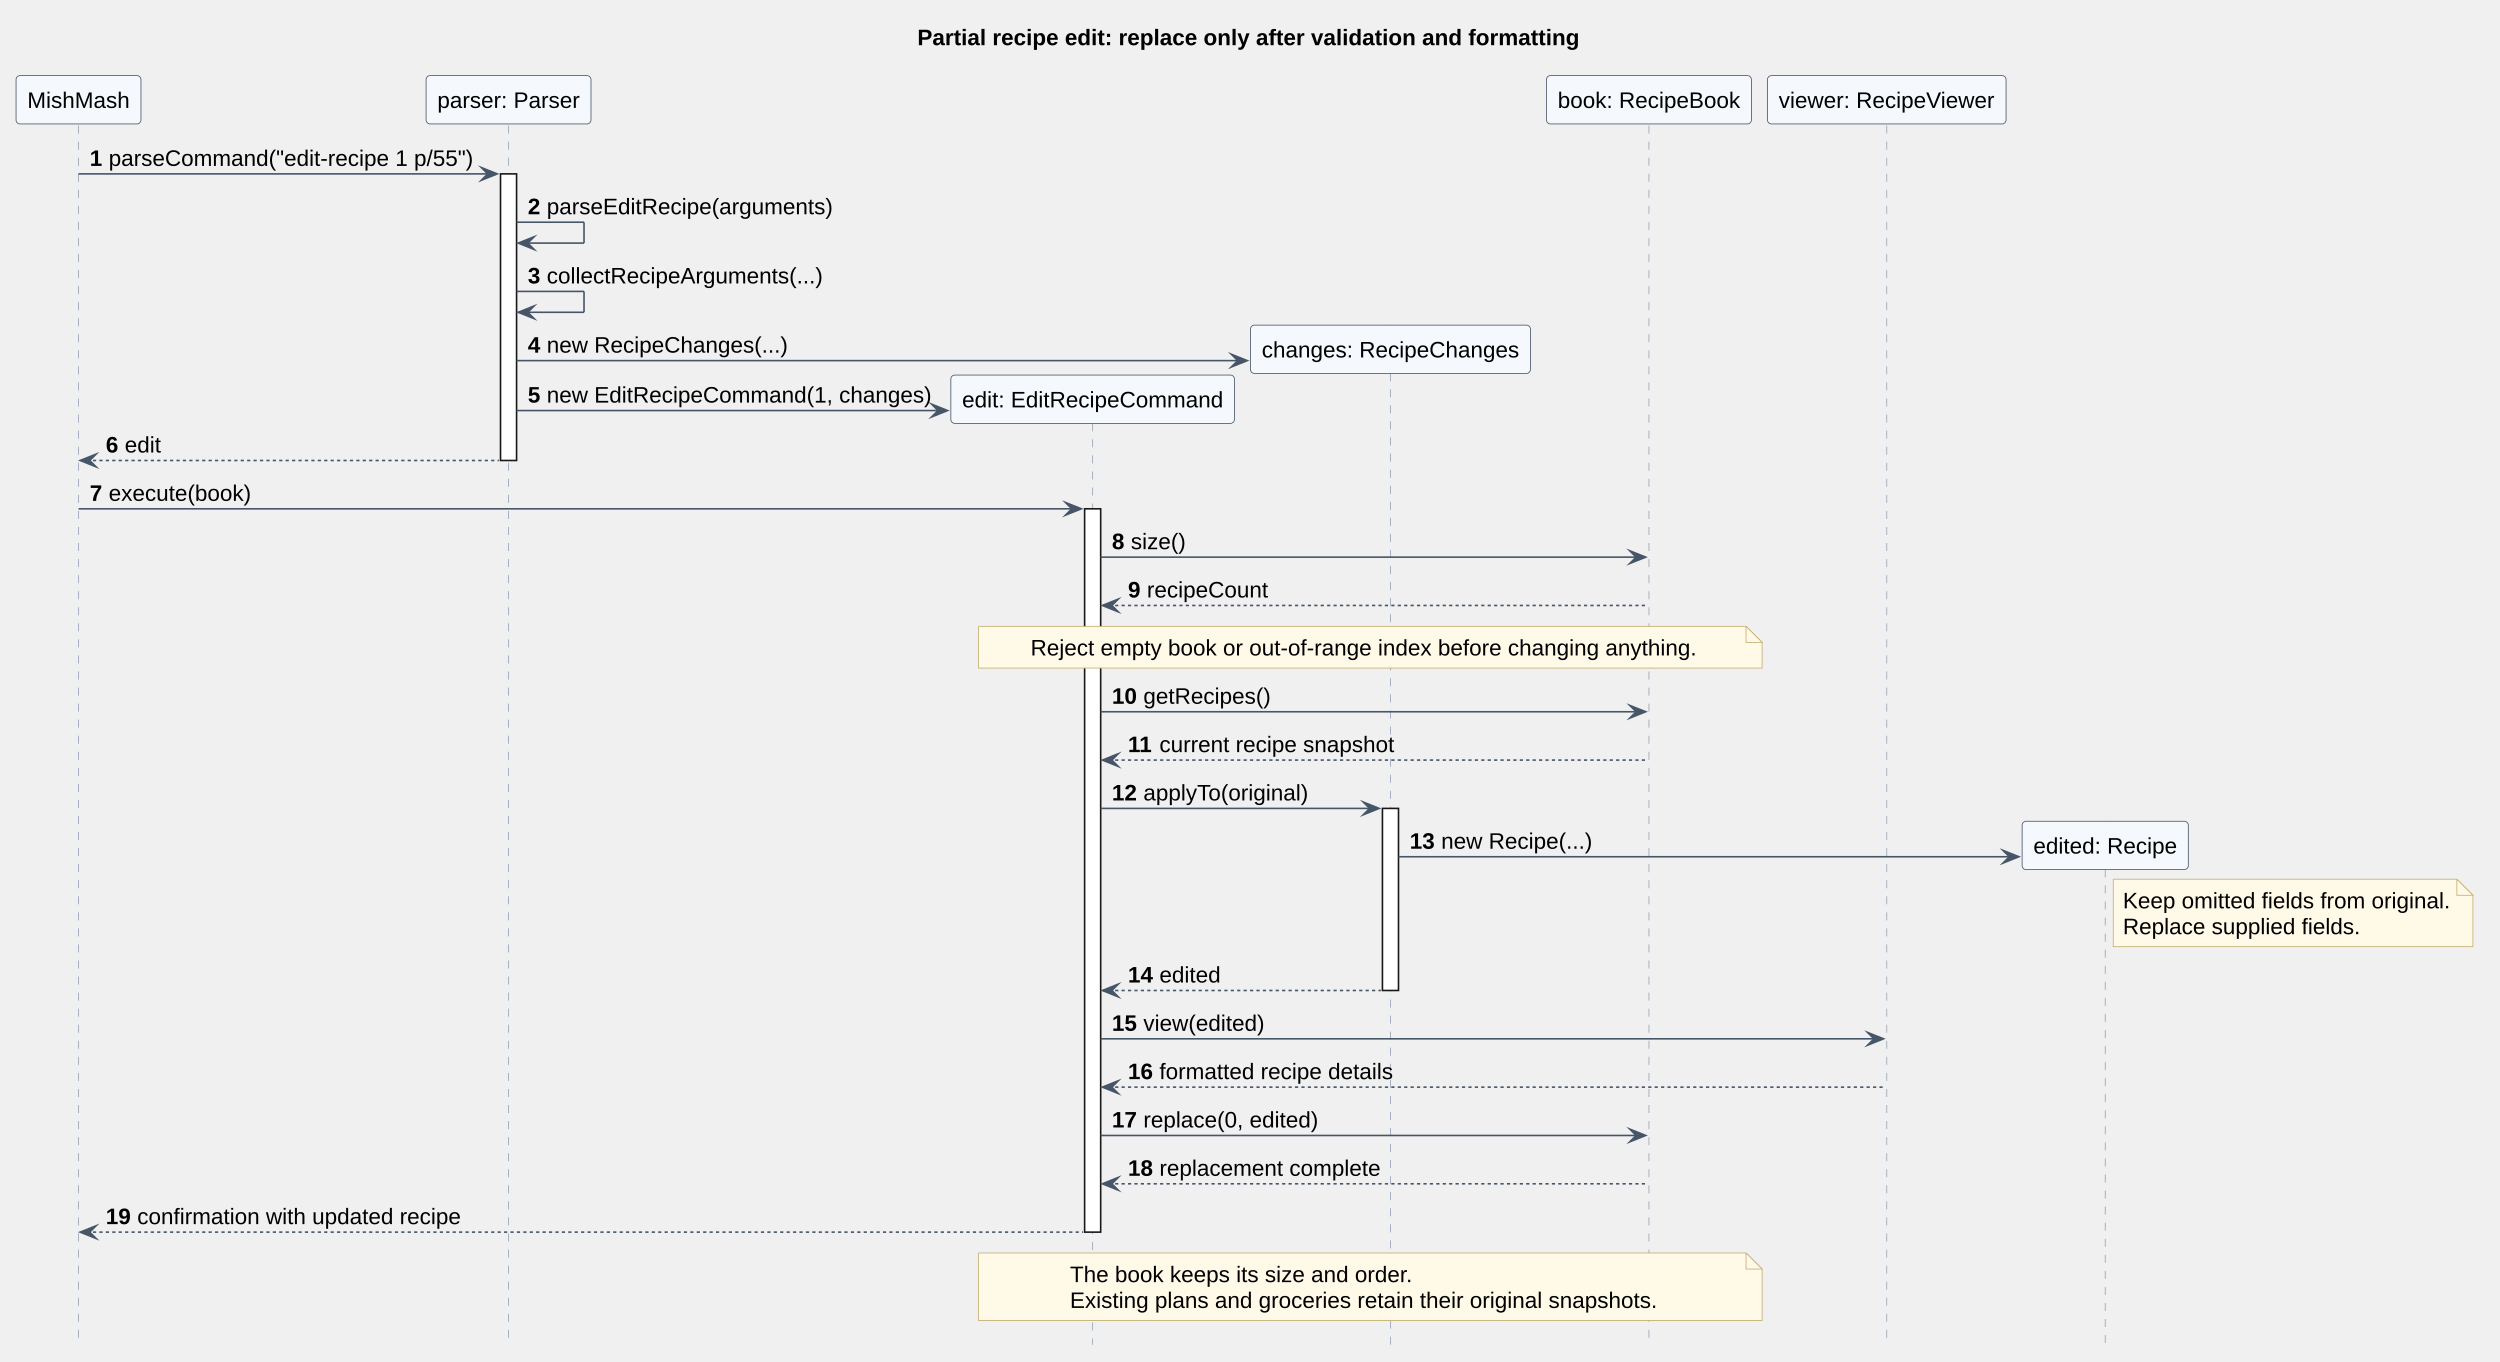
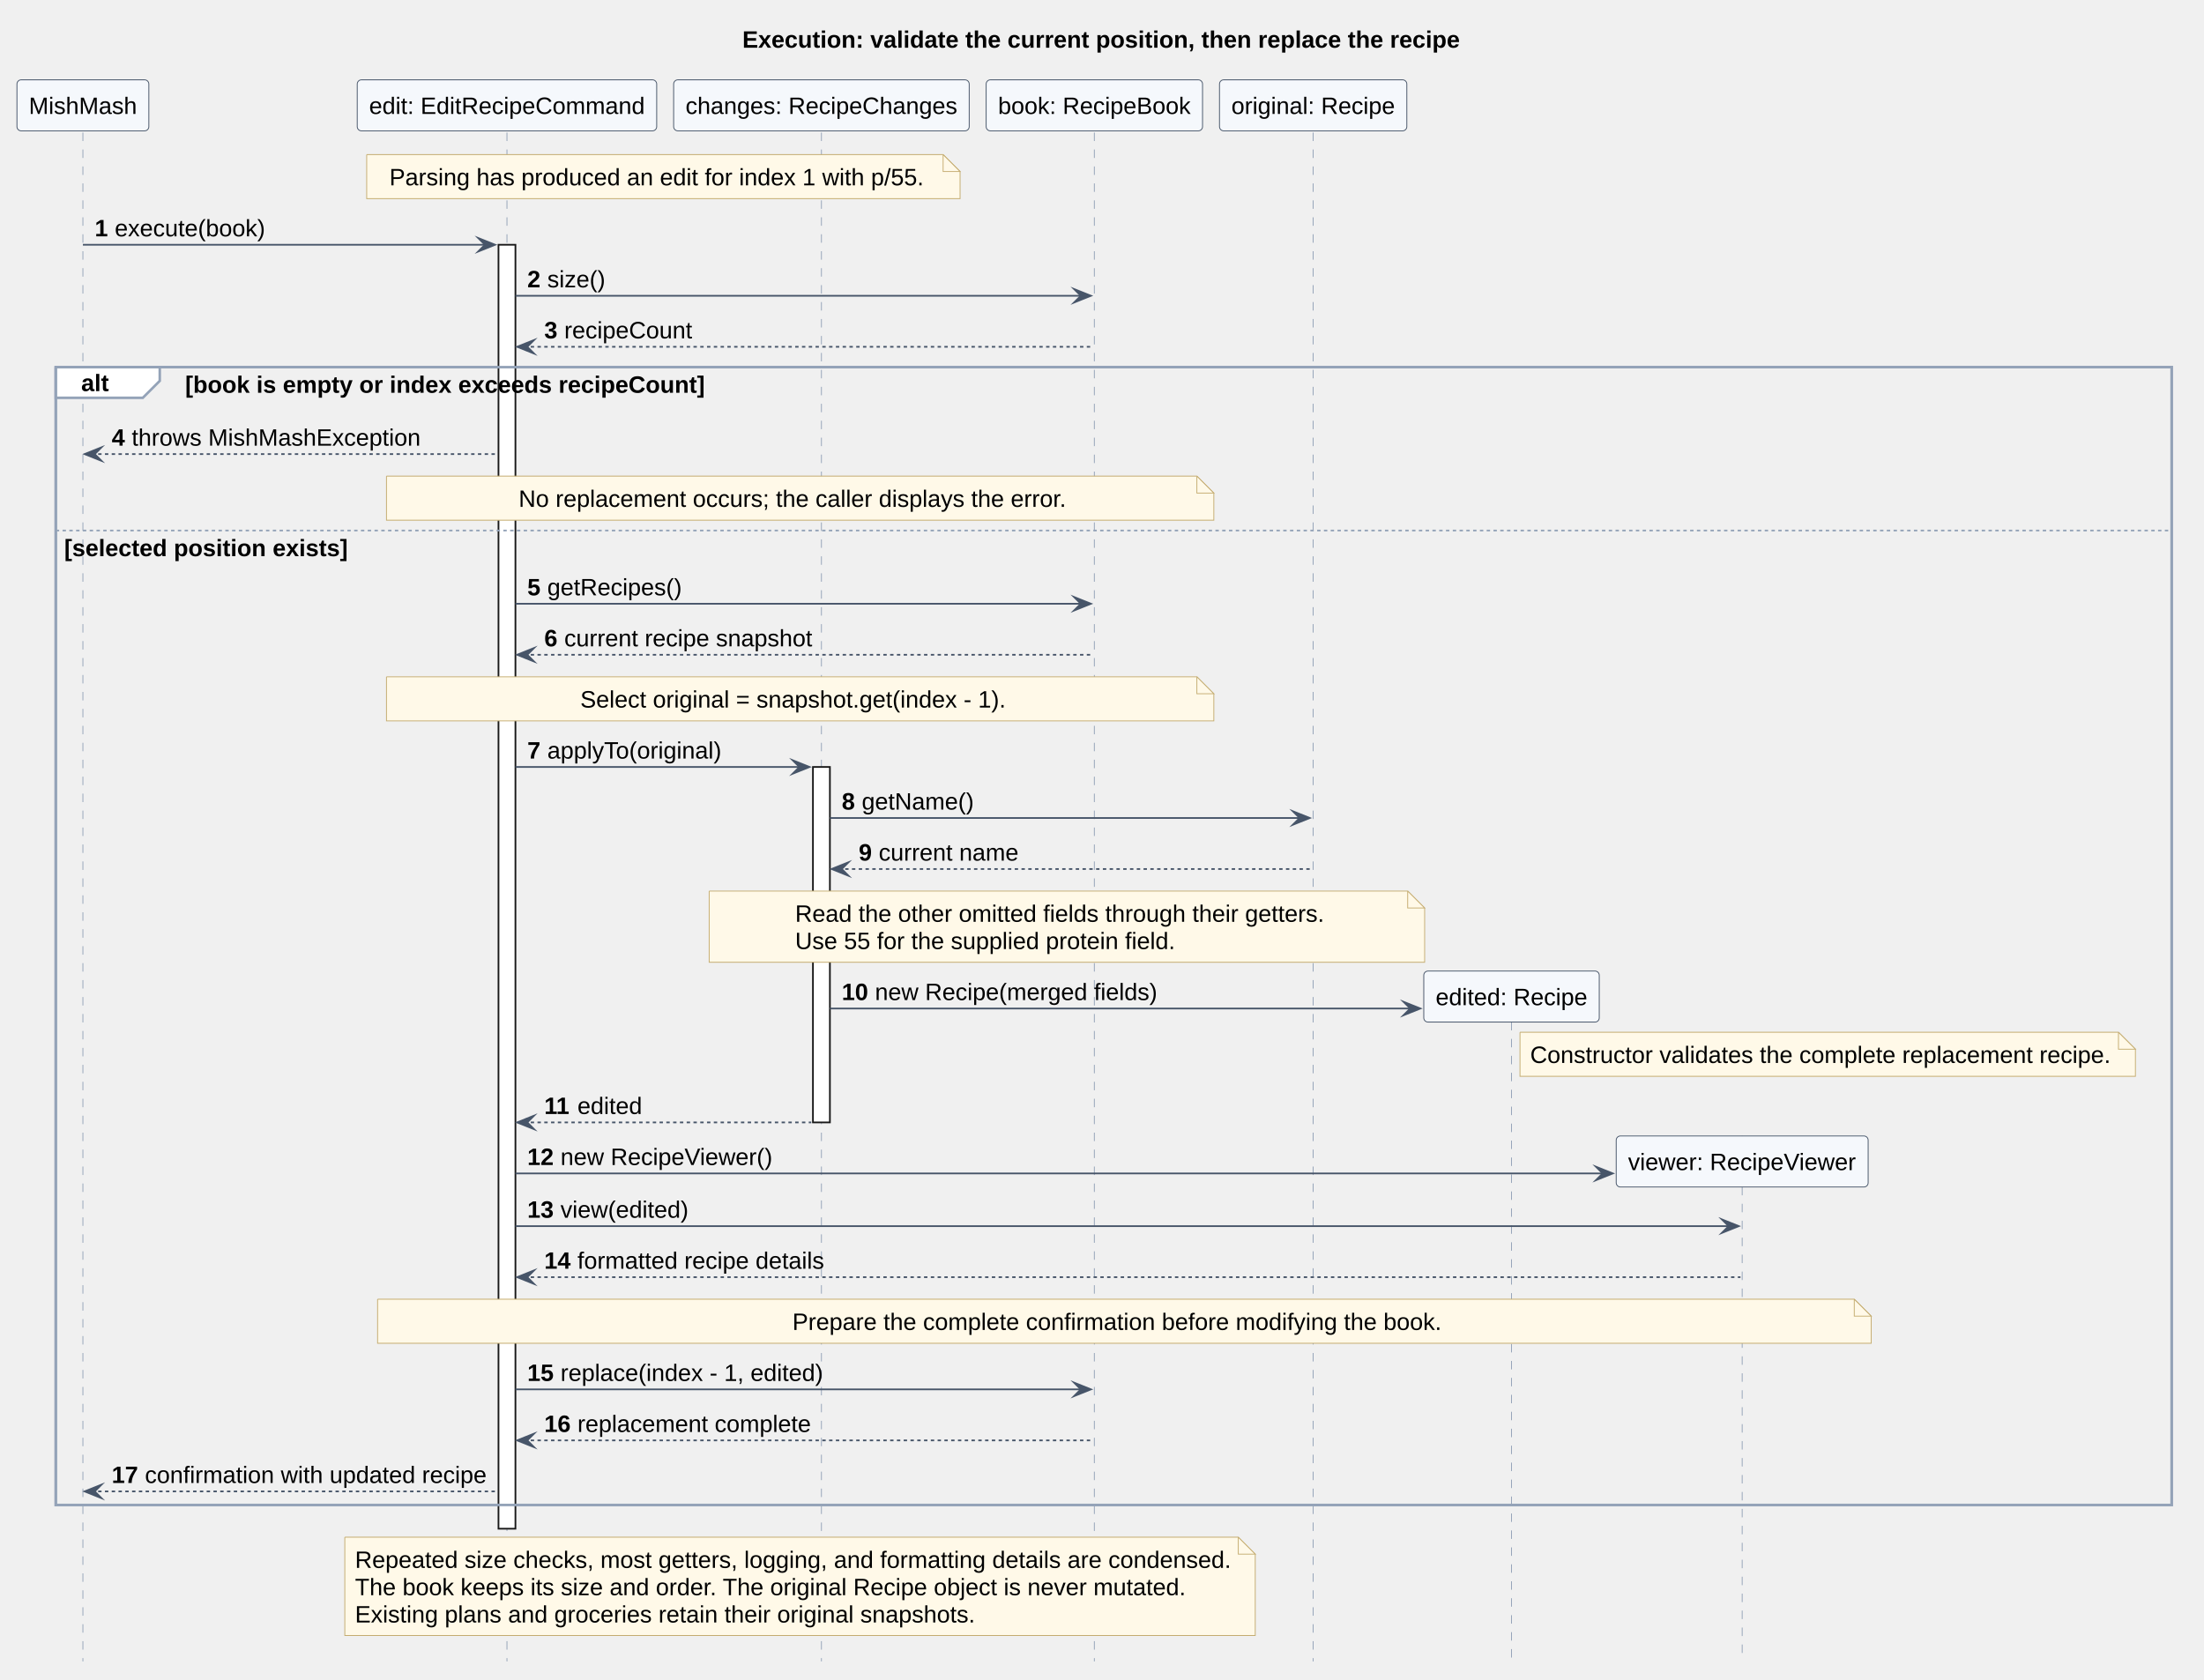
- <svg xmlns="http://www.w3.org/2000/svg" version="1.1" data-diagram-type="SEQUENCE" style="width:1557px;height:848px;background:#FFFFFF;" width="1557px" height="848px" viewBox="0 0 1557 848" zoomAndPan="magnify" preserveAspectRatio="none" contentStyleType="text/css">
+ <svg xmlns="http://www.w3.org/2000/svg" version="1.1" data-diagram-type="SEQUENCE" style="width:1300px;height:991px;background:#FFFFFF;" width="1300px" height="991px" viewBox="0 0 1300 991" zoomAndPan="magnify" preserveAspectRatio="none" contentStyleType="text/css">
  <defs />
  <g font-family="sans-serif" lengthAdjust="spacing">
    <g class="title" data-source-line="2">
-       <text x="571.343" y="28.132" fill="#000" font-size="14" textLength="412.323" font-weight="700" font-family="Arial">Partial recipe edit: replace only after validation and formatting</text>
-     </g>
+       <text x="437.863" y="28.132" fill="#000" font-size="14" textLength="423.213" font-weight="700" font-family="Arial">Execution: validate the current position, then replace the recipe</text>
+     </g>
+     <rect x="32.896" y="216.592" width="1248.043" height="671.269" fill="none" style="stroke:#94A3B8;stroke-width:1.5;" />
    <g class="participant-lifeline" data-qualified-name="App" data-entity-uid="part1" id="part1-lifeline" data-source-line="5">
      <g>
-         <rect x="45.396" y="78.197" width="8" height="759.367" fill="#000" fill-opacity="0" />
-         <line x1="48.896" y1="78.197" x2="48.896" y2="837.564" style="stroke:#94A3B8;stroke-width:0.5;stroke-dasharray:5,5;" />
-       </g>
-     </g>
-     <g class="participant-lifeline" data-qualified-name="Parser" data-entity-uid="part2" id="part2-lifeline" data-source-line="6">
-       <g>
-         <rect x="313.225" y="78.197" width="8" height="759.367" fill="#000" fill-opacity="0" />
-         <line x1="316.725" y1="78.197" x2="316.725" y2="837.564" style="stroke:#94A3B8;stroke-width:0.5;stroke-dasharray:5,5;" />
+         <rect x="45.396" y="78.197" width="8" height="901.959" fill="#000" fill-opacity="0" />
+         <line x1="48.896" y1="78.197" x2="48.896" y2="980.156" style="stroke:#94A3B8;stroke-width:0.5;stroke-dasharray:5,5;" />
+       </g>
+     </g>
+     <g class="participant-lifeline" data-qualified-name="Edit" data-entity-uid="part2" id="part2-lifeline" data-source-line="6">
+       <g>
+         <rect x="295.526" y="78.197" width="8" height="901.959" fill="#000" fill-opacity="0" />
+         <line x1="299.026" y1="78.197" x2="299.026" y2="980.156" style="stroke:#94A3B8;stroke-width:0.5;stroke-dasharray:5,5;" />
      </g>
    </g>
    <g>
-       <rect x="311.725" y="108.296" width="10" height="178.493" fill="#FFF" style="stroke:#181818;stroke-width:1;" />
-     </g>
-     <g class="participant-lifeline" data-qualified-name="Edit" data-entity-uid="part3" id="part3-lifeline" data-source-line="7">
-       <g>
-         <rect x="677.002" y="233.592" width="8" height="603.973" fill="#000" fill-opacity="0" />
-         <line x1="680.502" y1="233.592" x2="680.502" y2="837.564" style="stroke:#94A3B8;stroke-width:0.5;stroke-dasharray:5,5;" />
+       <rect x="294.026" y="144.395" width="10" height="757.466" fill="#FFF" style="stroke:#181818;stroke-width:1;" />
+     </g>
+     <g class="participant-lifeline" data-qualified-name="Changes" data-entity-uid="part3" id="part3-lifeline" data-source-line="7">
+       <g>
+         <rect x="481.008" y="78.197" width="8" height="901.959" fill="#000" fill-opacity="0" />
+         <line x1="484.508" y1="78.197" x2="484.508" y2="980.156" style="stroke:#94A3B8;stroke-width:0.5;stroke-dasharray:5,5;" />
      </g>
    </g>
    <g>
-       <rect x="675.502" y="316.888" width="10" height="450.479" fill="#FFF" style="stroke:#181818;stroke-width:1;" />
-     </g>
-     <g class="participant-lifeline" data-qualified-name="Changes" data-entity-uid="part4" id="part4-lifeline" data-source-line="8">
-       <g>
-         <rect x="862.484" y="202.493" width="8" height="635.071" fill="#000" fill-opacity="0" />
-         <line x1="865.984" y1="202.493" x2="865.984" y2="837.564" style="stroke:#94A3B8;stroke-width:0.5;stroke-dasharray:5,5;" />
-       </g>
-     </g>
-     <g>
-       <rect x="860.984" y="503.479" width="10" height="113.395" fill="#FFF" style="stroke:#181818;stroke-width:1;" />
-     </g>
-     <g class="participant-lifeline" data-qualified-name="Book" data-entity-uid="part5" id="part5-lifeline" data-source-line="9">
-       <g>
-         <rect x="1023.463" y="78.197" width="8" height="759.367" fill="#000" fill-opacity="0" />
-         <line x1="1026.963" y1="78.197" x2="1026.963" y2="837.564" style="stroke:#94A3B8;stroke-width:0.5;stroke-dasharray:5,5;" />
-       </g>
-     </g>
-     <g class="participant-lifeline" data-qualified-name="Viewer" data-entity-uid="part6" id="part6-lifeline" data-source-line="10">
-       <g>
-         <rect x="1171.58" y="78.197" width="8" height="759.367" fill="#000" fill-opacity="0" />
-         <line x1="1175.08" y1="78.197" x2="1175.08" y2="837.564" style="stroke:#94A3B8;stroke-width:0.5;stroke-dasharray:5,5;" />
-       </g>
-     </g>
-     <g class="participant-lifeline" data-qualified-name="Edited" data-entity-uid="part7" id="part7-lifeline" data-source-line="30">
-       <g>
-         <rect x="1307.634" y="511.479" width="8" height="326.085" fill="#000" fill-opacity="0" />
-         <line x1="1311.134" y1="511.479" x2="1311.134" y2="837.564" style="stroke:#94A3B8;stroke-width:0.5;stroke-dasharray:5,5;" />
+       <rect x="479.508" y="452.479" width="10" height="209.69" fill="#FFF" style="stroke:#181818;stroke-width:1;" />
+     </g>
+     <g class="participant-lifeline" data-qualified-name="Book" data-entity-uid="part4" id="part4-lifeline" data-source-line="8">
+       <g>
+         <rect x="641.987" y="78.197" width="8" height="901.959" fill="#000" fill-opacity="0" />
+         <line x1="645.487" y1="78.197" x2="645.487" y2="980.156" style="stroke:#94A3B8;stroke-width:0.5;stroke-dasharray:5,5;" />
+       </g>
+     </g>
+     <g class="participant-lifeline" data-qualified-name="Original" data-entity-uid="part5" id="part5-lifeline" data-source-line="9">
+       <g>
+         <rect x="771.048" y="78.197" width="8" height="901.959" fill="#000" fill-opacity="0" />
+         <line x1="774.548" y1="78.197" x2="774.548" y2="980.156" style="stroke:#94A3B8;stroke-width:0.5;stroke-dasharray:5,5;" />
+       </g>
+     </g>
+     <g class="participant-lifeline" data-qualified-name="Edited" data-entity-uid="part6" id="part6-lifeline" data-source-line="10">
+       <g>
+         <rect x="888.048" y="572.874" width="8" height="407.282" fill="#000" fill-opacity="0" />
+         <line x1="891.548" y1="572.874" x2="891.548" y2="980.156" style="stroke:#94A3B8;stroke-width:0.5;stroke-dasharray:5,5;" />
+       </g>
+     </g>
+     <g class="participant-lifeline" data-qualified-name="Viewer" data-entity-uid="part7" id="part7-lifeline" data-source-line="11">
+       <g>
+         <rect x="1024.103" y="670.17" width="8" height="309.986" fill="#000" fill-opacity="0" />
+         <line x1="1027.603" y1="670.17" x2="1027.603" y2="980.156" style="stroke:#94A3B8;stroke-width:0.5;stroke-dasharray:5,5;" />
      </g>
    </g>
    <g class="participant participant-head" data-qualified-name="App" data-entity-uid="part1" id="part1-head" data-source-line="5">
      <rect x="10" y="47.099" width="77.793" height="30.099" fill="#F5F8FC" style="stroke:#475569;stroke-width:0.5;" rx="2.5" ry="2.5" />
      <text x="17" y="67.23" fill="#000" font-size="14" textLength="63.793" font-family="Arial">MishMash</text>
    </g>
-     <g class="participant participant-head" data-qualified-name="Parser" data-entity-uid="part2" id="part2-head" data-source-line="6">
-       <rect x="265.376" y="47.099" width="102.696" height="30.099" fill="#F5F8FC" style="stroke:#475569;stroke-width:0.5;" rx="2.5" ry="2.5" />
-       <text x="272.376" y="67.23" fill="#000" font-size="14" textLength="88.696" font-family="Arial">parser: Parser</text>
-     </g>
-     <g class="participant participant-head" data-qualified-name="Book" data-entity-uid="part5" id="part5-head" data-source-line="9">
-       <rect x="963.149" y="47.099" width="127.627" height="30.099" fill="#F5F8FC" style="stroke:#475569;stroke-width:0.5;" rx="2.5" ry="2.5" />
-       <text x="970.149" y="67.23" fill="#000" font-size="14" textLength="113.627" font-family="Arial">book: RecipeBook</text>
-     </g>
-     <g class="participant participant-head" data-qualified-name="Viewer" data-entity-uid="part6" id="part6-head" data-source-line="10">
-       <rect x="1100.776" y="47.099" width="148.606" height="30.099" fill="#F5F8FC" style="stroke:#475569;stroke-width:0.5;" rx="2.5" ry="2.5" />
-       <text x="1107.776" y="67.23" fill="#000" font-size="14" textLength="134.606" font-family="Arial">viewer: RecipeViewer</text>
-     </g>
-     <g class="message" data-entity-1="part1" data-entity-2="part2" id="msg1" data-source-line="12">
-       <polygon points="299.725,104.296,309.725,108.296,299.725,112.296,303.725,108.296" fill="#475569" style="stroke:#475569;stroke-width:1;stroke-linejoin:miter;stroke-miterlimit:10;" />
-       <line x1="48.896" y1="108.296" x2="305.725" y2="108.296" style="stroke:#475569;stroke-width:1;" />
-       <text x="55.896" y="103.329" fill="#000" font-size="14" font-weight="700" font-family="Arial">1</text>
-       <text x="67.683" y="103.329" fill="#000" font-size="14" textLength="174.597" font-family="Arial">parseCommand("edit-recipe</text>
-       <text x="242.279" y="103.329" fill="#000" font-size="14" font-family="Arial"> </text>
-       <text x="246.169" y="103.329" fill="#000" font-size="14" font-family="Arial">1</text>
-       <text x="253.955" y="103.329" fill="#000" font-size="14" font-family="Arial"> </text>
-       <text x="257.845" y="103.329" fill="#000" font-size="14" textLength="36.88" font-family="Arial">p/55")</text>
-     </g>
-     <g class="message" data-entity-1="part2" data-entity-2="part2" id="msg2" data-source-line="14">
-       <line x1="321.725" y1="138.395" x2="363.725" y2="138.395" style="stroke:#475569;stroke-width:1;" />
-       <line x1="363.725" y1="138.395" x2="363.725" y2="151.395" style="stroke:#475569;stroke-width:1;" />
-       <line x1="322.725" y1="151.395" x2="363.725" y2="151.395" style="stroke:#475569;stroke-width:1;" />
-       <polygon points="332.725,147.395,322.725,151.395,332.725,155.395,328.725,151.395" fill="#475569" style="stroke:#475569;stroke-width:1;stroke-linejoin:miter;stroke-miterlimit:10;" />
-       <text x="328.725" y="133.428" fill="#000" font-size="14" font-weight="700" font-family="Arial">2</text>
-       <text x="340.511" y="133.428" fill="#000" font-size="14" textLength="178.192" font-family="Arial">parseEditRecipe(arguments)</text>
-     </g>
-     <g class="message" data-entity-1="part2" data-entity-2="part2" id="msg3" data-source-line="15">
-       <line x1="321.725" y1="181.493" x2="363.725" y2="181.493" style="stroke:#475569;stroke-width:1;" />
-       <line x1="363.725" y1="181.493" x2="363.725" y2="194.493" style="stroke:#475569;stroke-width:1;" />
-       <line x1="322.725" y1="194.493" x2="363.725" y2="194.493" style="stroke:#475569;stroke-width:1;" />
-       <polygon points="332.725,190.493,322.725,194.493,332.725,198.493,328.725,194.493" fill="#475569" style="stroke:#475569;stroke-width:1;stroke-linejoin:miter;stroke-miterlimit:10;" />
-       <text x="328.725" y="176.526" fill="#000" font-size="14" font-weight="700" font-family="Arial">3</text>
-       <text x="340.511" y="176.526" fill="#000" font-size="14" textLength="171.951" font-family="Arial">collectRecipeArguments(...)</text>
-     </g>
-     <g class="participant participant-head" data-qualified-name="Changes" data-entity-uid="part4" id="part4-head" data-source-line="8">
-       <rect x="778.819" y="202.493" width="174.33" height="30.099" fill="#F5F8FC" style="stroke:#475569;stroke-width:0.5;" rx="2.5" ry="2.5" />
-       <text x="785.819" y="222.625" fill="#000" font-size="14" textLength="160.33" font-family="Arial">changes: RecipeChanges</text>
-     </g>
-     <g class="message" data-entity-1="part2" data-entity-2="part4" id="msg4" data-source-line="16">
-       <polygon points="766.819,220.592,776.819,224.592,766.819,228.592,770.819,224.592" fill="#475569" style="stroke:#475569;stroke-width:1;stroke-linejoin:miter;stroke-miterlimit:10;" />
-       <line x1="321.725" y1="224.592" x2="772.819" y2="224.592" style="stroke:#475569;stroke-width:1;" />
-       <text x="328.725" y="219.625" fill="#000" font-size="14" font-weight="700" font-family="Arial">4</text>
-       <text x="340.511" y="219.625" fill="#000" font-size="14" textLength="25.683" font-family="Arial">new</text>
-       <text x="366.193" y="219.625" fill="#000" font-size="14" font-family="Arial"> </text>
-       <text x="370.083" y="219.625" fill="#000" font-size="14" textLength="120.613" font-family="Arial">RecipeChanges(...)</text>
-     </g>
-     <g class="participant participant-head" data-qualified-name="Edit" data-entity-uid="part3" id="part3-head" data-source-line="7">
-       <rect x="592.186" y="233.592" width="176.634" height="30.099" fill="#F5F8FC" style="stroke:#475569;stroke-width:0.5;" rx="2.5" ry="2.5" />
-       <text x="599.186" y="253.724" fill="#000" font-size="14" textLength="162.634" font-family="Arial">edit: EditRecipeCommand</text>
-     </g>
-     <g class="message" data-entity-1="part2" data-entity-2="part3" id="msg5" data-source-line="17">
-       <polygon points="580.186,251.69,590.186,255.69,580.186,259.69,584.186,255.69" fill="#475569" style="stroke:#475569;stroke-width:1;stroke-linejoin:miter;stroke-miterlimit:10;" />
-       <line x1="321.725" y1="255.69" x2="586.186" y2="255.69" style="stroke:#475569;stroke-width:1;" />
-       <text x="328.725" y="250.724" fill="#000" font-size="14" font-weight="700" font-family="Arial">5</text>
-       <text x="340.511" y="250.724" fill="#000" font-size="14" textLength="25.683" font-family="Arial">new</text>
-       <text x="366.193" y="250.724" fill="#000" font-size="14" font-family="Arial"> </text>
-       <text x="370.083" y="250.724" fill="#000" font-size="14" textLength="148.62" font-family="Arial">EditRecipeCommand(1,</text>
-       <text x="518.703" y="250.724" fill="#000" font-size="14" font-family="Arial"> </text>
-       <text x="522.593" y="250.724" fill="#000" font-size="14" textLength="57.593" font-family="Arial">changes)</text>
-     </g>
-     <g class="message" data-entity-1="part2" data-entity-2="part1" id="msg6" data-source-line="18">
-       <polygon points="59.896,282.789,49.896,286.789,59.896,290.789,55.896,286.789" fill="#475569" style="stroke:#475569;stroke-width:1;stroke-linejoin:miter;stroke-miterlimit:10;" />
-       <line x1="53.896" y1="286.789" x2="310.725" y2="286.789" style="stroke:#475569;stroke-width:1;stroke-dasharray:2,2;" />
-       <text x="65.896" y="281.822" fill="#000" font-size="14" font-weight="700" font-family="Arial">6</text>
-       <text x="77.683" y="281.822" fill="#000" font-size="14" textLength="22.572" font-family="Arial">edit</text>
-     </g>
-     <g class="message" data-entity-1="part1" data-entity-2="part3" id="msg7" data-source-line="21">
-       <polygon points="663.502,312.888,673.502,316.888,663.502,320.888,667.502,316.888" fill="#475569" style="stroke:#475569;stroke-width:1;stroke-linejoin:miter;stroke-miterlimit:10;" />
-       <line x1="48.896" y1="316.888" x2="669.502" y2="316.888" style="stroke:#475569;stroke-width:1;" />
-       <text x="55.896" y="311.921" fill="#000" font-size="14" font-weight="700" font-family="Arial">7</text>
-       <text x="67.683" y="311.921" fill="#000" font-size="14" textLength="88.717" font-family="Arial">execute(book)</text>
-     </g>
-     <g class="message" data-entity-1="part3" data-entity-2="part5" id="msg8" data-source-line="23">
-       <polygon points="1014.963,342.986,1024.963,346.986,1014.963,350.986,1018.963,346.986" fill="#475569" style="stroke:#475569;stroke-width:1;stroke-linejoin:miter;stroke-miterlimit:10;" />
-       <line x1="685.502" y1="346.986" x2="1020.963" y2="346.986" style="stroke:#475569;stroke-width:1;" />
-       <text x="692.502" y="342.02" fill="#000" font-size="14" font-weight="700" font-family="Arial">8</text>
-       <text x="704.289" y="342.02" fill="#000" font-size="14" textLength="34.221" font-family="Arial">size()</text>
-     </g>
-     <g class="message" data-entity-1="part5" data-entity-2="part3" id="msg9" data-source-line="24">
-       <polygon points="696.502,373.085,686.502,377.085,696.502,381.085,692.502,377.085" fill="#475569" style="stroke:#475569;stroke-width:1;stroke-linejoin:miter;stroke-miterlimit:10;" />
-       <line x1="690.502" y1="377.085" x2="1025.963" y2="377.085" style="stroke:#475569;stroke-width:1;stroke-dasharray:2,2;" />
-       <text x="702.502" y="372.118" fill="#000" font-size="14" font-weight="700" font-family="Arial">9</text>
-       <text x="714.289" y="372.118" fill="#000" font-size="14" textLength="75.489" font-family="Arial">recipeCount</text>
-     </g>
-     <path d="M609.437,390.085 L609.437,416.085 L1097.437,416.085 L1097.437,400.085 L1087.437,390.085 L609.437,390.085" style="stroke:#C4AC70;stroke-width:0.5;" fill="#FFF9E8" />
-     <path d="M1087.437,390.085 L1087.437,400.085 L1097.437,400.085 L1087.437,390.085" style="stroke:#C4AC70;stroke-width:0.5;" fill="#FFF9E8" />
-     <text x="641.827" y="408.217" fill="#000" font-size="14" textLength="414.812" font-family="Arial">Reject empty book or out-of-range index before changing anything.</text>
-     <g class="message" data-entity-1="part3" data-entity-2="part5" id="msg10" data-source-line="26">
-       <polygon points="1014.963,439.282,1024.963,443.282,1014.963,447.282,1018.963,443.282" fill="#475569" style="stroke:#475569;stroke-width:1;stroke-linejoin:miter;stroke-miterlimit:10;" />
-       <line x1="685.502" y1="443.282" x2="1020.963" y2="443.282" style="stroke:#475569;stroke-width:1;" />
-       <text x="692.502" y="438.315" fill="#000" font-size="14" textLength="15.572" font-weight="700" font-family="Arial">10</text>
-       <text x="712.075" y="438.315" fill="#000" font-size="14" textLength="79.365" font-family="Arial">getRecipes()</text>
-     </g>
-     <g class="message" data-entity-1="part5" data-entity-2="part3" id="msg11" data-source-line="27">
-       <polygon points="696.502,469.381,686.502,473.381,696.502,477.381,692.502,473.381" fill="#475569" style="stroke:#475569;stroke-width:1;stroke-linejoin:miter;stroke-miterlimit:10;" />
-       <line x1="690.502" y1="473.381" x2="1025.963" y2="473.381" style="stroke:#475569;stroke-width:1;stroke-dasharray:2,2;" />
-       <text x="702.502" y="468.414" fill="#000" font-size="14" textLength="15.572" font-weight="700" font-family="Arial">11</text>
-       <text x="722.075" y="468.414" fill="#000" font-size="14" textLength="43.572" font-family="Arial">current</text>
-       <text x="765.647" y="468.414" fill="#000" font-size="14" font-family="Arial"> </text>
-       <text x="769.537" y="468.414" fill="#000" font-size="14" textLength="38.131" font-family="Arial">recipe</text>
-       <text x="807.667" y="468.414" fill="#000" font-size="14" font-family="Arial"> </text>
-       <text x="811.557" y="468.414" fill="#000" font-size="14" textLength="56.82" font-family="Arial">snapshot</text>
-     </g>
-     <g class="message" data-entity-1="part3" data-entity-2="part4" id="msg12" data-source-line="28">
-       <polygon points="848.984,499.479,858.984,503.479,848.984,507.479,852.984,503.479" fill="#475569" style="stroke:#475569;stroke-width:1;stroke-linejoin:miter;stroke-miterlimit:10;" />
-       <line x1="685.502" y1="503.479" x2="854.984" y2="503.479" style="stroke:#475569;stroke-width:1;" />
-       <text x="692.502" y="498.513" fill="#000" font-size="14" textLength="15.572" font-weight="700" font-family="Arial">12</text>
-       <text x="712.075" y="498.513" fill="#000" font-size="14" textLength="104.269" font-family="Arial">applyTo(original)</text>
-     </g>
-     <g class="participant participant-head" data-qualified-name="Edited" data-entity-uid="part7" id="part7-head" data-source-line="30">
-       <rect x="1259.383" y="511.479" width="103.503" height="30.099" fill="#F5F8FC" style="stroke:#475569;stroke-width:0.5;" rx="2.5" ry="2.5" />
-       <text x="1266.383" y="531.611" fill="#000" font-size="14" textLength="89.503" font-family="Arial">edited: Recipe</text>
-     </g>
-     <g class="message" data-entity-1="part4" data-entity-2="part7" id="msg13" data-source-line="31">
-       <polygon points="1247.383,529.578,1257.383,533.578,1247.383,537.578,1251.383,533.578" fill="#475569" style="stroke:#475569;stroke-width:1;stroke-linejoin:miter;stroke-miterlimit:10;" />
-       <line x1="870.984" y1="533.578" x2="1253.383" y2="533.578" style="stroke:#475569;stroke-width:1;" />
-       <text x="877.984" y="528.611" fill="#000" font-size="14" textLength="15.572" font-weight="700" font-family="Arial">13</text>
-       <text x="897.557" y="528.611" fill="#000" font-size="14" textLength="25.683" font-family="Arial">new</text>
-       <text x="923.239" y="528.611" fill="#000" font-size="14" font-family="Arial"> </text>
-       <text x="927.129" y="528.611" fill="#000" font-size="14" textLength="64.572" font-family="Arial">Recipe(...)</text>
-     </g>
-     <path d="M1316.134,547.578 L1316.134,589.578 L1540.134,589.578 L1540.134,557.578 L1530.134,547.578 L1316.134,547.578" style="stroke:#C4AC70;stroke-width:0.5;" fill="#FFF9E8" />
-     <path d="M1530.134,547.578 L1530.134,557.578 L1540.134,557.578 L1530.134,547.578" style="stroke:#C4AC70;stroke-width:0.5;" fill="#FFF9E8" />
-     <text x="1322.134" y="565.71" fill="#000" font-size="14" textLength="203.875" font-family="Arial">Keep omitted fields from original.</text>
-     <text x="1322.134" y="581.809" fill="#000" font-size="14" textLength="147.868" font-family="Arial">Replace supplied fields.</text>
-     <g class="message" data-entity-1="part4" data-entity-2="part3" id="msg14" data-source-line="33">
-       <polygon points="696.502,612.874,686.502,616.874,696.502,620.874,692.502,616.874" fill="#475569" style="stroke:#475569;stroke-width:1;stroke-linejoin:miter;stroke-miterlimit:10;" />
-       <line x1="690.502" y1="616.874" x2="859.984" y2="616.874" style="stroke:#475569;stroke-width:1;stroke-dasharray:2,2;" />
-       <text x="702.502" y="611.907" fill="#000" font-size="14" textLength="15.572" font-weight="700" font-family="Arial">14</text>
-       <text x="722.075" y="611.907" fill="#000" font-size="14" textLength="38.145" font-family="Arial">edited</text>
-     </g>
-     <g class="message" data-entity-1="part3" data-entity-2="part6" id="msg15" data-source-line="35">
-       <polygon points="1163.08,642.973,1173.08,646.973,1163.08,650.973,1167.08,646.973" fill="#475569" style="stroke:#475569;stroke-width:1;stroke-linejoin:miter;stroke-miterlimit:10;" />
-       <line x1="685.502" y1="646.973" x2="1169.08" y2="646.973" style="stroke:#475569;stroke-width:1;" />
-       <text x="692.502" y="642.006" fill="#000" font-size="14" textLength="15.572" font-weight="700" font-family="Arial">15</text>
-       <text x="712.075" y="642.006" fill="#000" font-size="14" textLength="75.476" font-family="Arial">view(edited)</text>
-     </g>
-     <g class="message" data-entity-1="part6" data-entity-2="part3" id="msg16" data-source-line="36">
-       <polygon points="696.502,673.071,686.502,677.071,696.502,681.071,692.502,677.071" fill="#475569" style="stroke:#475569;stroke-width:1;stroke-linejoin:miter;stroke-miterlimit:10;" />
-       <line x1="690.502" y1="677.071" x2="1174.08" y2="677.071" style="stroke:#475569;stroke-width:1;stroke-dasharray:2,2;" />
-       <text x="702.502" y="672.104" fill="#000" font-size="14" textLength="15.572" font-weight="700" font-family="Arial">16</text>
-       <text x="722.075" y="672.104" fill="#000" font-size="14" textLength="59.138" font-family="Arial">formatted</text>
-       <text x="781.212" y="672.104" fill="#000" font-size="14" font-family="Arial"> </text>
-       <text x="785.102" y="672.104" fill="#000" font-size="14" textLength="38.131" font-family="Arial">recipe</text>
-       <text x="823.233" y="672.104" fill="#000" font-size="14" font-family="Arial"> </text>
-       <text x="827.123" y="672.104" fill="#000" font-size="14" textLength="40.469" font-family="Arial">details</text>
-     </g>
-     <g class="message" data-entity-1="part3" data-entity-2="part5" id="msg17" data-source-line="37">
-       <polygon points="1014.963,703.17,1024.963,707.17,1014.963,711.17,1018.963,707.17" fill="#475569" style="stroke:#475569;stroke-width:1;stroke-linejoin:miter;stroke-miterlimit:10;" />
-       <line x1="685.502" y1="707.17" x2="1020.963" y2="707.17" style="stroke:#475569;stroke-width:1;" />
-       <text x="692.502" y="702.203" fill="#000" font-size="14" textLength="15.572" font-weight="700" font-family="Arial">17</text>
-       <text x="712.075" y="702.203" fill="#000" font-size="14" textLength="62.255" font-family="Arial">replace(0,</text>
-       <text x="774.33" y="702.203" fill="#000" font-size="14" font-family="Arial"> </text>
-       <text x="778.219" y="702.203" fill="#000" font-size="14" textLength="42.807" font-family="Arial">edited)</text>
-     </g>
-     <g class="message" data-entity-1="part5" data-entity-2="part3" id="msg18" data-source-line="38">
-       <polygon points="696.502,733.269,686.502,737.269,696.502,741.269,692.502,737.269" fill="#475569" style="stroke:#475569;stroke-width:1;stroke-linejoin:miter;stroke-miterlimit:10;" />
-       <line x1="690.502" y1="737.269" x2="1025.963" y2="737.269" style="stroke:#475569;stroke-width:1;stroke-dasharray:2,2;" />
-       <text x="702.502" y="732.302" fill="#000" font-size="14" textLength="15.572" font-weight="700" font-family="Arial">18</text>
-       <text x="722.075" y="732.302" fill="#000" font-size="14" textLength="77.041" font-family="Arial">replacement</text>
-       <text x="799.116" y="732.302" fill="#000" font-size="14" font-family="Arial"> </text>
-       <text x="803.005" y="732.302" fill="#000" font-size="14" textLength="56.807" font-family="Arial">complete</text>
-     </g>
-     <g class="message" data-entity-1="part3" data-entity-2="part1" id="msg19" data-source-line="39">
-       <polygon points="59.896,763.367,49.896,767.367,59.896,771.367,55.896,767.367" fill="#475569" style="stroke:#475569;stroke-width:1;stroke-linejoin:miter;stroke-miterlimit:10;" />
-       <line x1="53.896" y1="767.367" x2="674.502" y2="767.367" style="stroke:#475569;stroke-width:1;stroke-dasharray:2,2;" />
-       <text x="65.896" y="762.4" fill="#000" font-size="14" textLength="15.572" font-weight="700" font-family="Arial">19</text>
-       <text x="85.469" y="762.4" fill="#000" font-size="14" textLength="76.255" font-family="Arial">confirmation</text>
-       <text x="161.724" y="762.4" fill="#000" font-size="14" font-family="Arial"> </text>
-       <text x="165.613" y="762.4" fill="#000" font-size="14" textLength="24.896" font-family="Arial">with</text>
-       <text x="190.51" y="762.4" fill="#000" font-size="14" font-family="Arial"> </text>
-       <text x="194.399" y="762.4" fill="#000" font-size="14" textLength="50.606" font-family="Arial">updated</text>
-       <text x="245.006" y="762.4" fill="#000" font-size="14" font-family="Arial"> </text>
-       <text x="248.896" y="762.4" fill="#000" font-size="14" textLength="38.131" font-family="Arial">recipe</text>
-     </g>
-     <path d="M609.437,780.367 L609.437,822.367 L1097.437,822.367 L1097.437,790.367 L1087.437,780.367 L609.437,780.367" style="stroke:#C4AC70;stroke-width:0.5;" fill="#FFF9E8" />
-     <path d="M1087.437,780.367 L1087.437,790.367 L1097.437,790.367 L1087.437,780.367" style="stroke:#C4AC70;stroke-width:0.5;" fill="#FFF9E8" />
-     <text x="666.354" y="798.499" fill="#000" font-size="14" textLength="214.006" font-family="Arial">The book keeps its size and order.</text>
-     <text x="666.354" y="814.598" fill="#000" font-size="14" textLength="365.757" font-family="Arial">Existing plans and groceries retain their original snapshots.</text>
+     <g class="participant participant-head" data-qualified-name="Edit" data-entity-uid="part2" id="part2-head" data-source-line="6">
+       <rect x="210.709" y="47.099" width="176.634" height="30.099" fill="#F5F8FC" style="stroke:#475569;stroke-width:0.5;" rx="2.5" ry="2.5" />
+       <text x="217.709" y="67.23" fill="#000" font-size="14" textLength="162.634" font-family="Arial">edit: EditRecipeCommand</text>
+     </g>
+     <g class="participant participant-head" data-qualified-name="Changes" data-entity-uid="part3" id="part3-head" data-source-line="7">
+       <rect x="397.343" y="47.099" width="174.33" height="30.099" fill="#F5F8FC" style="stroke:#475569;stroke-width:0.5;" rx="2.5" ry="2.5" />
+       <text x="404.343" y="67.23" fill="#000" font-size="14" textLength="160.33" font-family="Arial">changes: RecipeChanges</text>
+     </g>
+     <g class="participant participant-head" data-qualified-name="Book" data-entity-uid="part4" id="part4-head" data-source-line="8">
+       <rect x="581.673" y="47.099" width="127.627" height="30.099" fill="#F5F8FC" style="stroke:#475569;stroke-width:0.5;" rx="2.5" ry="2.5" />
+       <text x="588.673" y="67.23" fill="#000" font-size="14" textLength="113.627" font-family="Arial">book: RecipeBook</text>
+     </g>
+     <g class="participant participant-head" data-qualified-name="Original" data-entity-uid="part5" id="part5-head" data-source-line="9">
+       <rect x="719.3" y="47.099" width="110.496" height="30.099" fill="#F5F8FC" style="stroke:#475569;stroke-width:0.5;" rx="2.5" ry="2.5" />
+       <text x="726.3" y="67.23" fill="#000" font-size="14" textLength="96.496" font-family="Arial">original: Recipe</text>
+     </g>
+     <path d="M216.285,91.197 L216.285,117.197 L566.285,117.197 L566.285,101.197 L556.285,91.197 L216.285,91.197" style="stroke:#C4AC70;stroke-width:0.5;" fill="#FFF9E8" />
+     <path d="M556.285,91.197 L556.285,101.197 L566.285,101.197 L556.285,91.197" style="stroke:#C4AC70;stroke-width:0.5;" fill="#FFF9E8" />
+     <text x="229.668" y="109.329" fill="#000" font-size="14" textLength="315.198" font-family="Arial">Parsing has produced an edit for index 1 with p/55.</text>
+     <g class="message" data-entity-1="part1" data-entity-2="part2" id="msg1" data-source-line="14">
+       <polygon points="282.026,140.395,292.026,144.395,282.026,148.395,286.026,144.395" fill="#475569" style="stroke:#475569;stroke-width:1;stroke-linejoin:miter;stroke-miterlimit:10;" />
+       <line x1="48.896" y1="144.395" x2="288.026" y2="144.395" style="stroke:#475569;stroke-width:1;" />
+       <text x="55.896" y="139.428" fill="#000" font-size="14" font-weight="700" font-family="Arial">1</text>
+       <text x="67.683" y="139.428" fill="#000" font-size="14" textLength="88.717" font-family="Arial">execute(book)</text>
+     </g>
+     <g class="message" data-entity-1="part2" data-entity-2="part4" id="msg2" data-source-line="16">
+       <polygon points="633.487,170.493,643.487,174.493,633.487,178.493,637.487,174.493" fill="#475569" style="stroke:#475569;stroke-width:1;stroke-linejoin:miter;stroke-miterlimit:10;" />
+       <line x1="304.026" y1="174.493" x2="639.487" y2="174.493" style="stroke:#475569;stroke-width:1;" />
+       <text x="311.026" y="169.526" fill="#000" font-size="14" font-weight="700" font-family="Arial">2</text>
+       <text x="322.813" y="169.526" fill="#000" font-size="14" textLength="34.221" font-family="Arial">size()</text>
+     </g>
+     <g class="message" data-entity-1="part4" data-entity-2="part2" id="msg3" data-source-line="17">
+       <polygon points="315.026,200.592,305.026,204.592,315.026,208.592,311.026,204.592" fill="#475569" style="stroke:#475569;stroke-width:1;stroke-linejoin:miter;stroke-miterlimit:10;" />
+       <line x1="309.026" y1="204.592" x2="644.487" y2="204.592" style="stroke:#475569;stroke-width:1;stroke-dasharray:2,2;" />
+       <text x="321.026" y="199.625" fill="#000" font-size="14" font-weight="700" font-family="Arial">3</text>
+       <text x="332.813" y="199.625" fill="#000" font-size="14" textLength="75.489" font-family="Arial">recipeCount</text>
+     </g>
+     <path d="M32.896,216.592 L94.234,216.592 L94.234,224.69 L84.234,234.69 L32.896,234.69 L32.896,216.592" style="stroke:#94A3B8;stroke-width:1.5;" fill="#FFF" />
+     <rect x="32.896" y="216.592" width="1248.043" height="671.269" fill="none" style="stroke:#94A3B8;stroke-width:1.5;" />
+     <text x="47.896" y="230.724" fill="#000" font-size="14" textLength="16.338" font-weight="700" font-family="Arial">alt</text>
+     <text x="109.234" y="231.724" fill="#000" font-size="14" textLength="306.523" font-weight="700" font-family="Arial">[book is empty or index exceeds recipeCount]</text>
+     <g class="message" data-entity-1="part2" data-entity-2="part1" id="msg4" data-source-line="19">
+       <polygon points="59.896,263.888,49.896,267.888,59.896,271.888,55.896,267.888" fill="#475569" style="stroke:#475569;stroke-width:1;stroke-linejoin:miter;stroke-miterlimit:10;" />
+       <line x1="53.896" y1="267.888" x2="293.026" y2="267.888" style="stroke:#475569;stroke-width:1;stroke-dasharray:2,2;" />
+       <text x="65.896" y="262.921" fill="#000" font-size="14" font-weight="700" font-family="Arial">4</text>
+       <text x="77.683" y="262.921" fill="#000" font-size="14" textLength="41.234" font-family="Arial">throws</text>
+       <text x="118.917" y="262.921" fill="#000" font-size="14" font-family="Arial"> </text>
+       <text x="122.807" y="262.921" fill="#000" font-size="14" textLength="125.275" font-family="Arial">MishMashException</text>
+     </g>
+     <path d="M227.961,280.888 L227.961,306.888 L715.961,306.888 L715.961,290.888 L705.961,280.888 L227.961,280.888" style="stroke:#C4AC70;stroke-width:0.5;" fill="#FFF9E8" />
+     <path d="M705.961,280.888 L705.961,290.888 L715.961,290.888 L705.961,280.888" style="stroke:#C4AC70;stroke-width:0.5;" fill="#FFF9E8" />
+     <text x="305.909" y="299.02" fill="#000" font-size="14" textLength="323.695" font-family="Arial">No replacement occurs; the caller displays the error.</text>
+     <line x1="32.896" y1="312.986" x2="1280.939" y2="312.986" style="stroke:#94A3B8;stroke-width:1;stroke-dasharray:2,2;" />
+     <text x="37.896" y="328.118" fill="#000" font-size="14" textLength="167.269" font-weight="700" font-family="Arial">[selected position exists]</text>
+     <g class="message" data-entity-1="part2" data-entity-2="part4" id="msg5" data-source-line="22">
+       <polygon points="633.487,352.184,643.487,356.184,633.487,360.184,637.487,356.184" fill="#475569" style="stroke:#475569;stroke-width:1;stroke-linejoin:miter;stroke-miterlimit:10;" />
+       <line x1="304.026" y1="356.184" x2="639.487" y2="356.184" style="stroke:#475569;stroke-width:1;" />
+       <text x="311.026" y="351.217" fill="#000" font-size="14" font-weight="700" font-family="Arial">5</text>
+       <text x="322.813" y="351.217" fill="#000" font-size="14" textLength="79.365" font-family="Arial">getRecipes()</text>
+     </g>
+     <g class="message" data-entity-1="part4" data-entity-2="part2" id="msg6" data-source-line="23">
+       <polygon points="315.026,382.282,305.026,386.282,315.026,390.282,311.026,386.282" fill="#475569" style="stroke:#475569;stroke-width:1;stroke-linejoin:miter;stroke-miterlimit:10;" />
+       <line x1="309.026" y1="386.282" x2="644.487" y2="386.282" style="stroke:#475569;stroke-width:1;stroke-dasharray:2,2;" />
+       <text x="321.026" y="381.315" fill="#000" font-size="14" font-weight="700" font-family="Arial">6</text>
+       <text x="332.813" y="381.315" fill="#000" font-size="14" textLength="43.572" font-family="Arial">current</text>
+       <text x="376.385" y="381.315" fill="#000" font-size="14" font-family="Arial"> </text>
+       <text x="380.274" y="381.315" fill="#000" font-size="14" textLength="38.131" font-family="Arial">recipe</text>
+       <text x="418.405" y="381.315" fill="#000" font-size="14" font-family="Arial"> </text>
+       <text x="422.295" y="381.315" fill="#000" font-size="14" textLength="56.82" font-family="Arial">snapshot</text>
+     </g>
+     <path d="M227.961,399.282 L227.961,425.282 L715.961,425.282 L715.961,409.282 L705.961,399.282 L227.961,399.282" style="stroke:#C4AC70;stroke-width:0.5;" fill="#FFF9E8" />
+     <path d="M705.961,399.282 L705.961,409.282 L715.961,409.282 L705.961,399.282" style="stroke:#C4AC70;stroke-width:0.5;" fill="#FFF9E8" />
+     <text x="342.269" y="417.414" fill="#000" font-size="14" textLength="250.975" font-family="Arial">Select original = snapshot.get(index - 1).</text>
+     <g class="message" data-entity-1="part2" data-entity-2="part3" id="msg7" data-source-line="25">
+       <polygon points="467.508,448.479,477.508,452.479,467.508,456.479,471.508,452.479" fill="#475569" style="stroke:#475569;stroke-width:1;stroke-linejoin:miter;stroke-miterlimit:10;" />
+       <line x1="304.026" y1="452.479" x2="473.508" y2="452.479" style="stroke:#475569;stroke-width:1;" />
+       <text x="311.026" y="447.513" fill="#000" font-size="14" font-weight="700" font-family="Arial">7</text>
+       <text x="322.813" y="447.513" fill="#000" font-size="14" textLength="104.269" font-family="Arial">applyTo(original)</text>
+     </g>
+     <g class="message" data-entity-1="part3" data-entity-2="part5" id="msg8" data-source-line="27">
+       <polygon points="762.548,478.578,772.548,482.578,762.548,486.578,766.548,482.578" fill="#475569" style="stroke:#475569;stroke-width:1;stroke-linejoin:miter;stroke-miterlimit:10;" />
+       <line x1="489.508" y1="482.578" x2="768.548" y2="482.578" style="stroke:#475569;stroke-width:1;" />
+       <text x="496.508" y="477.611" fill="#000" font-size="14" font-weight="700" font-family="Arial">8</text>
+       <text x="508.294" y="477.611" fill="#000" font-size="14" textLength="66.131" font-family="Arial">getName()</text>
+     </g>
+     <g class="message" data-entity-1="part5" data-entity-2="part3" id="msg9" data-source-line="28">
+       <polygon points="500.508,508.677,490.508,512.677,500.508,516.677,496.508,512.677" fill="#475569" style="stroke:#475569;stroke-width:1;stroke-linejoin:miter;stroke-miterlimit:10;" />
+       <line x1="494.508" y1="512.677" x2="773.548" y2="512.677" style="stroke:#475569;stroke-width:1;stroke-dasharray:2,2;" />
+       <text x="506.508" y="507.71" fill="#000" font-size="14" font-weight="700" font-family="Arial">9</text>
+       <text x="518.294" y="507.71" fill="#000" font-size="14" textLength="43.572" font-family="Arial">current</text>
+       <text x="561.867" y="507.71" fill="#000" font-size="14" font-family="Arial"> </text>
+       <text x="565.756" y="507.71" fill="#000" font-size="14" textLength="35.021" font-family="Arial">name</text>
+     </g>
+     <path d="M418.302,525.677 L418.302,567.677 L840.302,567.677 L840.302,535.677 L830.302,525.677 L418.302,525.677" style="stroke:#C4AC70;stroke-width:0.5;" fill="#FFF9E8" />
+     <path d="M830.302,525.677 L830.302,535.677 L840.302,535.677 L830.302,525.677" style="stroke:#C4AC70;stroke-width:0.5;" fill="#FFF9E8" />
+     <text x="468.995" y="543.809" fill="#000" font-size="14" textLength="312.067" font-family="Arial">Read the other omitted fields through their getters.</text>
+     <text x="468.995" y="559.907" fill="#000" font-size="14" textLength="224.137" font-family="Arial">Use 55 for the supplied protein field.</text>
+     <g class="participant participant-head" data-qualified-name="Edited" data-entity-uid="part6" id="part6-head" data-source-line="10">
+       <rect x="839.796" y="572.874" width="103.503" height="30.099" fill="#F5F8FC" style="stroke:#475569;stroke-width:0.5;" rx="2.5" ry="2.5" />
+       <text x="846.796" y="593.006" fill="#000" font-size="14" textLength="89.503" font-family="Arial">edited: Recipe</text>
+     </g>
+     <g class="message" data-entity-1="part3" data-entity-2="part6" id="msg10" data-source-line="34">
+       <polygon points="827.796,590.973,837.796,594.973,827.796,598.973,831.796,594.973" fill="#475569" style="stroke:#475569;stroke-width:1;stroke-linejoin:miter;stroke-miterlimit:10;" />
+       <line x1="489.508" y1="594.973" x2="833.796" y2="594.973" style="stroke:#475569;stroke-width:1;" />
+       <text x="496.508" y="590.006" fill="#000" font-size="14" textLength="15.572" font-weight="700" font-family="Arial">10</text>
+       <text x="516.081" y="590.006" fill="#000" font-size="14" textLength="25.683" font-family="Arial">new</text>
+       <text x="541.763" y="590.006" fill="#000" font-size="14" font-family="Arial"> </text>
+       <text x="545.653" y="590.006" fill="#000" font-size="14" textLength="95.71" font-family="Arial">Recipe(merged</text>
+       <text x="641.363" y="590.006" fill="#000" font-size="14" font-family="Arial"> </text>
+       <text x="645.252" y="590.006" fill="#000" font-size="14" textLength="37.345" font-family="Arial">fields)</text>
+     </g>
+     <path d="M896.548,608.973 L896.548,634.973 L1259.548,634.973 L1259.548,618.973 L1249.548,608.973 L896.548,608.973" style="stroke:#C4AC70;stroke-width:0.5;" fill="#FFF9E8" />
+     <path d="M1249.548,608.973 L1249.548,618.973 L1259.548,618.973 L1249.548,608.973" style="stroke:#C4AC70;stroke-width:0.5;" fill="#FFF9E8" />
+     <text x="902.548" y="627.104" fill="#000" font-size="14" textLength="342.392" font-family="Arial">Constructor validates the complete replacement recipe.</text>
+     <g class="message" data-entity-1="part3" data-entity-2="part2" id="msg11" data-source-line="36">
+       <polygon points="315.026,658.17,305.026,662.17,315.026,666.17,311.026,662.17" fill="#475569" style="stroke:#475569;stroke-width:1;stroke-linejoin:miter;stroke-miterlimit:10;" />
+       <line x1="309.026" y1="662.17" x2="478.508" y2="662.17" style="stroke:#475569;stroke-width:1;stroke-dasharray:2,2;" />
+       <text x="321.026" y="657.203" fill="#000" font-size="14" textLength="15.572" font-weight="700" font-family="Arial">11</text>
+       <text x="340.599" y="657.203" fill="#000" font-size="14" textLength="38.145" font-family="Arial">edited</text>
+     </g>
+     <g class="participant participant-head" data-qualified-name="Viewer" data-entity-uid="part7" id="part7-head" data-source-line="11">
+       <rect x="953.299" y="670.17" width="148.606" height="30.099" fill="#F5F8FC" style="stroke:#475569;stroke-width:0.5;" rx="2.5" ry="2.5" />
+       <text x="960.299" y="690.302" fill="#000" font-size="14" textLength="134.606" font-family="Arial">viewer: RecipeViewer</text>
+     </g>
+     <g class="message" data-entity-1="part2" data-entity-2="part7" id="msg12" data-source-line="39">
+       <polygon points="941.299,688.269,951.299,692.269,941.299,696.269,945.299,692.269" fill="#475569" style="stroke:#475569;stroke-width:1;stroke-linejoin:miter;stroke-miterlimit:10;" />
+       <line x1="304.026" y1="692.269" x2="947.299" y2="692.269" style="stroke:#475569;stroke-width:1;" />
+       <text x="311.026" y="687.302" fill="#000" font-size="14" textLength="15.572" font-weight="700" font-family="Arial">12</text>
+       <text x="330.599" y="687.302" fill="#000" font-size="14" textLength="25.683" font-family="Arial">new</text>
+       <text x="356.281" y="687.302" fill="#000" font-size="14" font-family="Arial"> </text>
+       <text x="360.171" y="687.302" fill="#000" font-size="14" textLength="95.696" font-family="Arial">RecipeViewer()</text>
+     </g>
+     <g class="message" data-entity-1="part2" data-entity-2="part7" id="msg13" data-source-line="40">
+       <polygon points="1015.603,719.367,1025.603,723.367,1015.603,727.367,1019.603,723.367" fill="#475569" style="stroke:#475569;stroke-width:1;stroke-linejoin:miter;stroke-miterlimit:10;" />
+       <line x1="304.026" y1="723.367" x2="1021.603" y2="723.367" style="stroke:#475569;stroke-width:1;" />
+       <text x="311.026" y="718.4" fill="#000" font-size="14" textLength="15.572" font-weight="700" font-family="Arial">13</text>
+       <text x="330.599" y="718.4" fill="#000" font-size="14" textLength="75.476" font-family="Arial">view(edited)</text>
+     </g>
+     <g class="message" data-entity-1="part7" data-entity-2="part2" id="msg14" data-source-line="41">
+       <polygon points="315.026,749.466,305.026,753.466,315.026,757.466,311.026,753.466" fill="#475569" style="stroke:#475569;stroke-width:1;stroke-linejoin:miter;stroke-miterlimit:10;" />
+       <line x1="309.026" y1="753.466" x2="1026.603" y2="753.466" style="stroke:#475569;stroke-width:1;stroke-dasharray:2,2;" />
+       <text x="321.026" y="748.499" fill="#000" font-size="14" textLength="15.572" font-weight="700" font-family="Arial">14</text>
+       <text x="340.599" y="748.499" fill="#000" font-size="14" textLength="59.138" font-family="Arial">formatted</text>
+       <text x="399.736" y="748.499" fill="#000" font-size="14" font-family="Arial"> </text>
+       <text x="403.626" y="748.499" fill="#000" font-size="14" textLength="38.131" font-family="Arial">recipe</text>
+       <text x="441.757" y="748.499" fill="#000" font-size="14" font-family="Arial"> </text>
+       <text x="445.646" y="748.499" fill="#000" font-size="14" textLength="40.469" font-family="Arial">details</text>
+     </g>
+     <path d="M222.716,766.466 L222.716,792.466 L1103.716,792.466 L1103.716,776.466 L1093.716,766.466 L222.716,766.466" style="stroke:#C4AC70;stroke-width:0.5;" fill="#FFF9E8" />
+     <path d="M1093.716,766.466 L1093.716,776.466 L1103.716,776.466 L1093.716,766.466" style="stroke:#C4AC70;stroke-width:0.5;" fill="#FFF9E8" />
+     <text x="467.374" y="784.598" fill="#000" font-size="14" textLength="382.881" font-family="Arial">Prepare the complete confirmation before modifying the book.</text>
+     <g class="message" data-entity-1="part2" data-entity-2="part4" id="msg15" data-source-line="43">
+       <polygon points="633.487,815.663,643.487,819.663,633.487,823.663,637.487,819.663" fill="#475569" style="stroke:#475569;stroke-width:1;stroke-linejoin:miter;stroke-miterlimit:10;" />
+       <line x1="304.026" y1="819.663" x2="639.487" y2="819.663" style="stroke:#475569;stroke-width:1;" />
+       <text x="311.026" y="814.696" fill="#000" font-size="14" textLength="15.572" font-weight="700" font-family="Arial">15</text>
+       <text x="330.599" y="814.696" fill="#000" font-size="14" textLength="84.048" font-family="Arial">replace(index</text>
+       <text x="414.646" y="814.696" fill="#000" font-size="14" font-family="Arial"> </text>
+       <text x="418.536" y="814.696" fill="#000" font-size="14" font-family="Arial">-</text>
+       <text x="423.198" y="814.696" fill="#000" font-size="14" font-family="Arial"> </text>
+       <text x="427.088" y="814.696" fill="#000" font-size="14" textLength="11.676" font-family="Arial">1,</text>
+       <text x="438.764" y="814.696" fill="#000" font-size="14" font-family="Arial"> </text>
+       <text x="442.653" y="814.696" fill="#000" font-size="14" textLength="42.807" font-family="Arial">edited)</text>
+     </g>
+     <g class="message" data-entity-1="part4" data-entity-2="part2" id="msg16" data-source-line="44">
+       <polygon points="315.026,845.762,305.026,849.762,315.026,853.762,311.026,849.762" fill="#475569" style="stroke:#475569;stroke-width:1;stroke-linejoin:miter;stroke-miterlimit:10;" />
+       <line x1="309.026" y1="849.762" x2="644.487" y2="849.762" style="stroke:#475569;stroke-width:1;stroke-dasharray:2,2;" />
+       <text x="321.026" y="844.795" fill="#000" font-size="14" textLength="15.572" font-weight="700" font-family="Arial">16</text>
+       <text x="340.599" y="844.795" fill="#000" font-size="14" textLength="77.041" font-family="Arial">replacement</text>
+       <text x="417.64" y="844.795" fill="#000" font-size="14" font-family="Arial"> </text>
+       <text x="421.529" y="844.795" fill="#000" font-size="14" textLength="56.807" font-family="Arial">complete</text>
+     </g>
+     <g class="message" data-entity-1="part2" data-entity-2="part1" id="msg17" data-source-line="45">
+       <polygon points="59.896,875.86,49.896,879.86,59.896,883.86,55.896,879.86" fill="#475569" style="stroke:#475569;stroke-width:1;stroke-linejoin:miter;stroke-miterlimit:10;" />
+       <line x1="53.896" y1="879.86" x2="293.026" y2="879.86" style="stroke:#475569;stroke-width:1;stroke-dasharray:2,2;" />
+       <text x="65.896" y="874.894" fill="#000" font-size="14" textLength="15.572" font-weight="700" font-family="Arial">17</text>
+       <text x="85.469" y="874.894" fill="#000" font-size="14" textLength="76.255" font-family="Arial">confirmation</text>
+       <text x="161.724" y="874.894" fill="#000" font-size="14" font-family="Arial"> </text>
+       <text x="165.613" y="874.894" fill="#000" font-size="14" textLength="24.896" font-family="Arial">with</text>
+       <text x="190.51" y="874.894" fill="#000" font-size="14" font-family="Arial"> </text>
+       <text x="194.399" y="874.894" fill="#000" font-size="14" textLength="50.606" font-family="Arial">updated</text>
+       <text x="245.006" y="874.894" fill="#000" font-size="14" font-family="Arial"> </text>
+       <text x="248.896" y="874.894" fill="#000" font-size="14" textLength="38.131" font-family="Arial">recipe</text>
+     </g>
+     <path d="M203.385,906.86 L203.385,964.86 L740.385,964.86 L740.385,916.86 L730.385,906.86 L203.385,906.86" style="stroke:#C4AC70;stroke-width:0.5;" fill="#FFF9E8" />
+     <path d="M730.385,906.86 L730.385,916.86 L740.385,916.86 L730.385,906.86" style="stroke:#C4AC70;stroke-width:0.5;" fill="#FFF9E8" />
+     <text x="209.385" y="924.992" fill="#000" font-size="14" textLength="516.742" font-family="Arial">Repeated size checks, most getters, logging, and formatting details are condensed.</text>
+     <text x="209.385" y="941.091" fill="#000" font-size="14" textLength="491.039" font-family="Arial">The book keeps its size and order. The original Recipe object is never mutated.</text>
+     <text x="209.385" y="957.189" fill="#000" font-size="14" textLength="365.757" font-family="Arial">Existing plans and groceries retain their original snapshots.</text>
  </g>
</svg>
